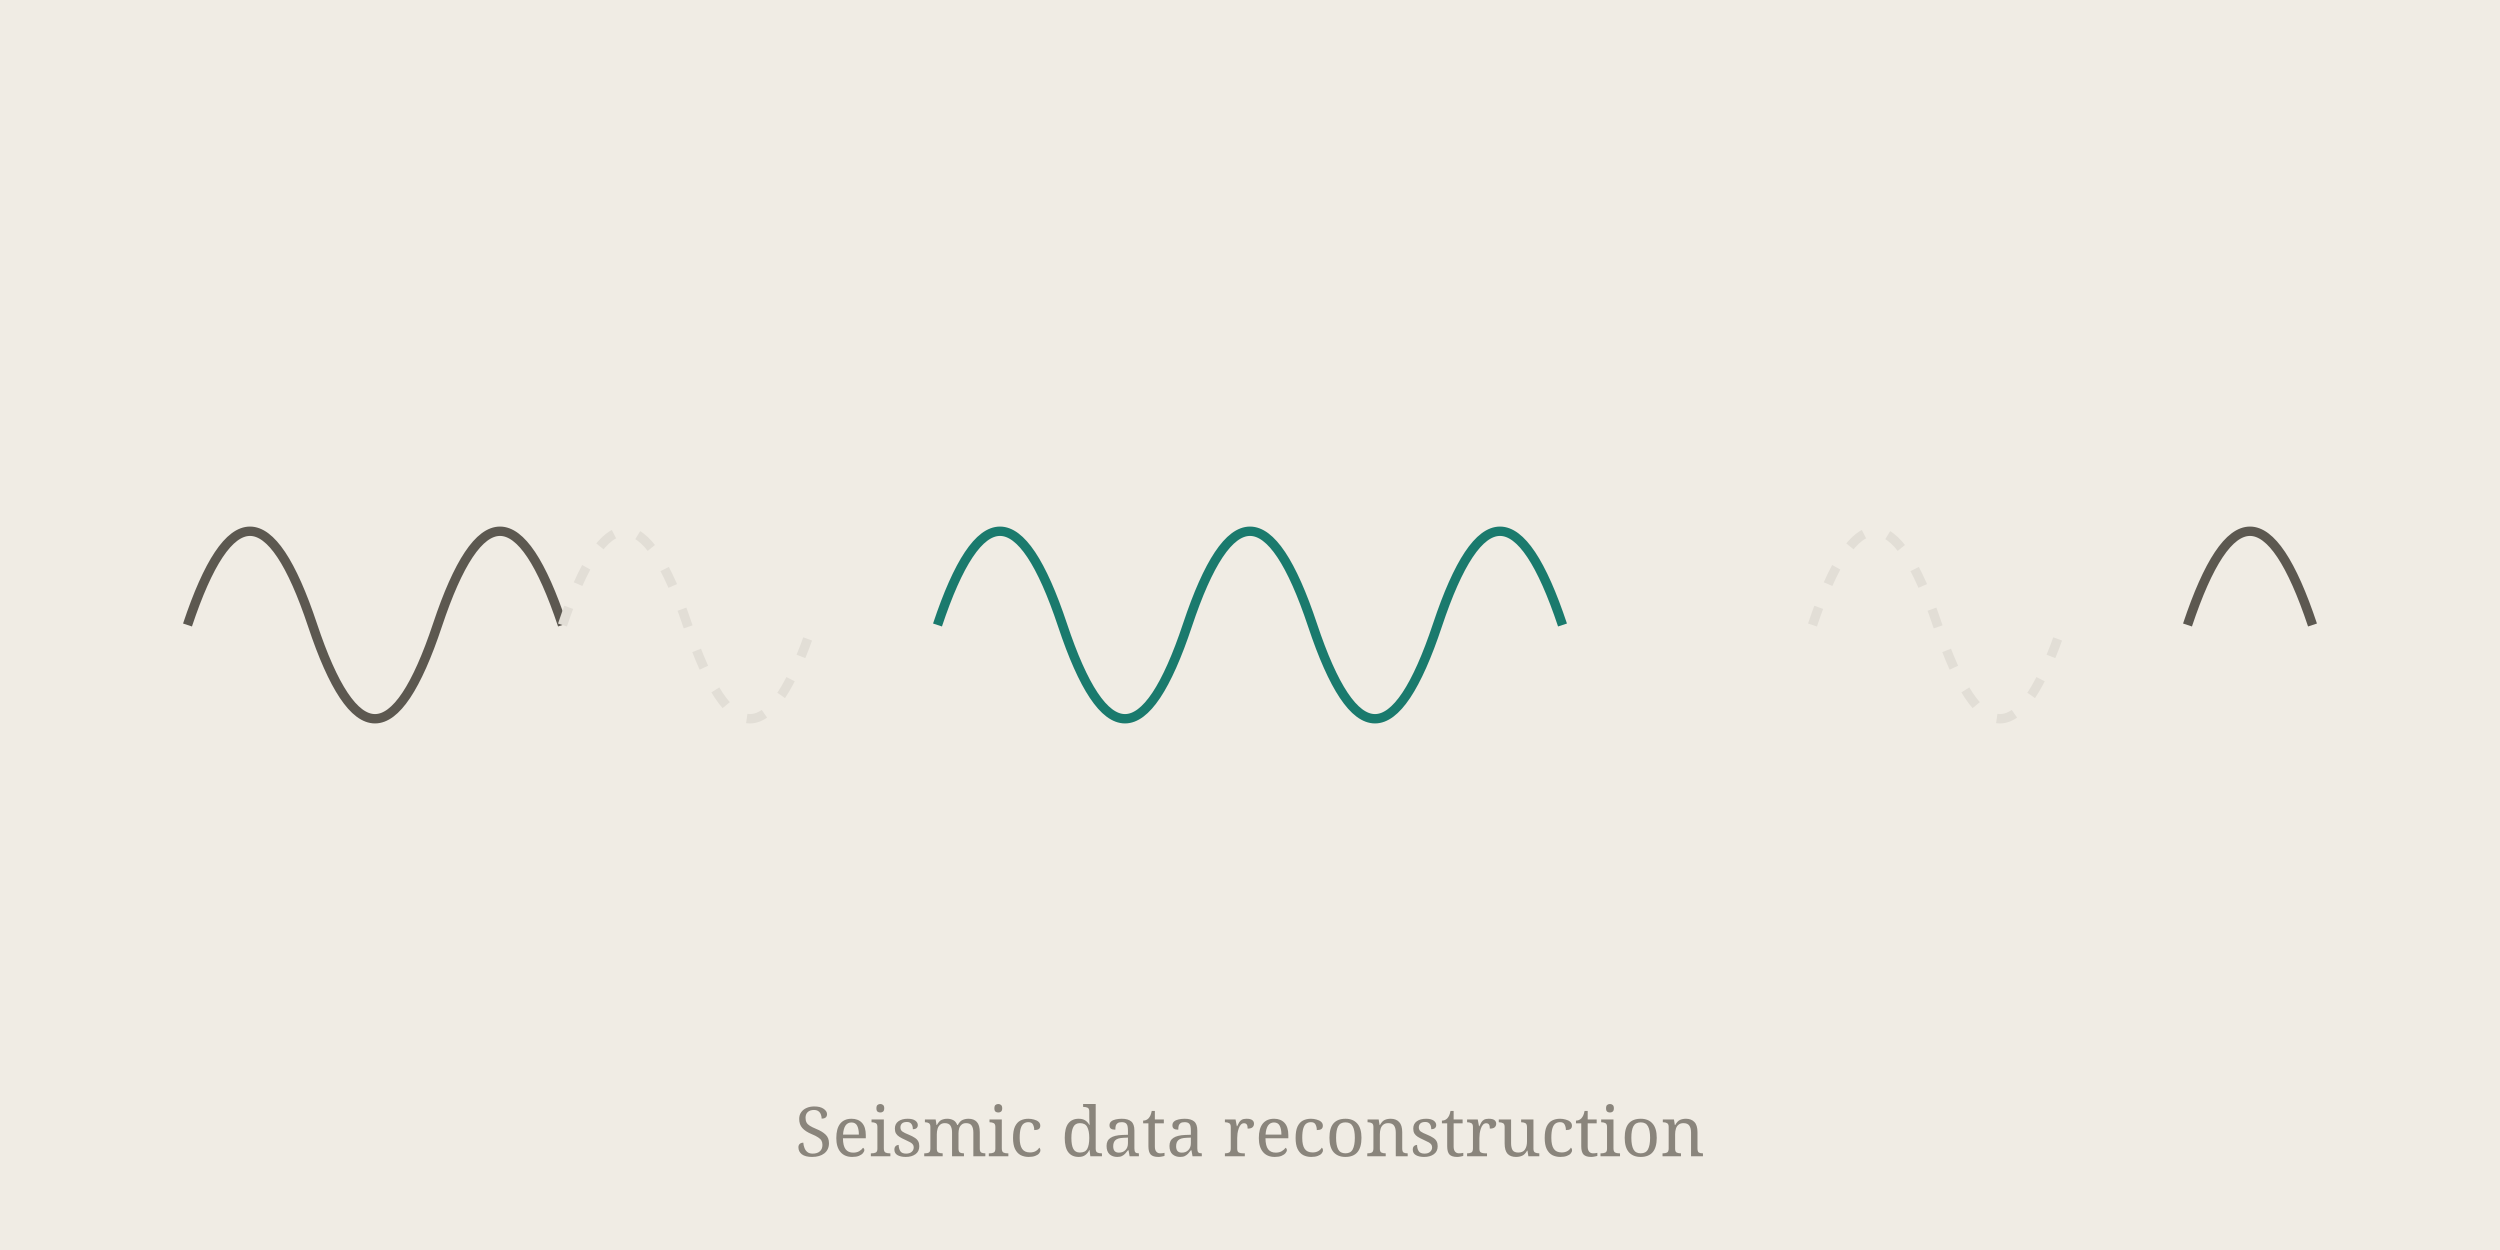
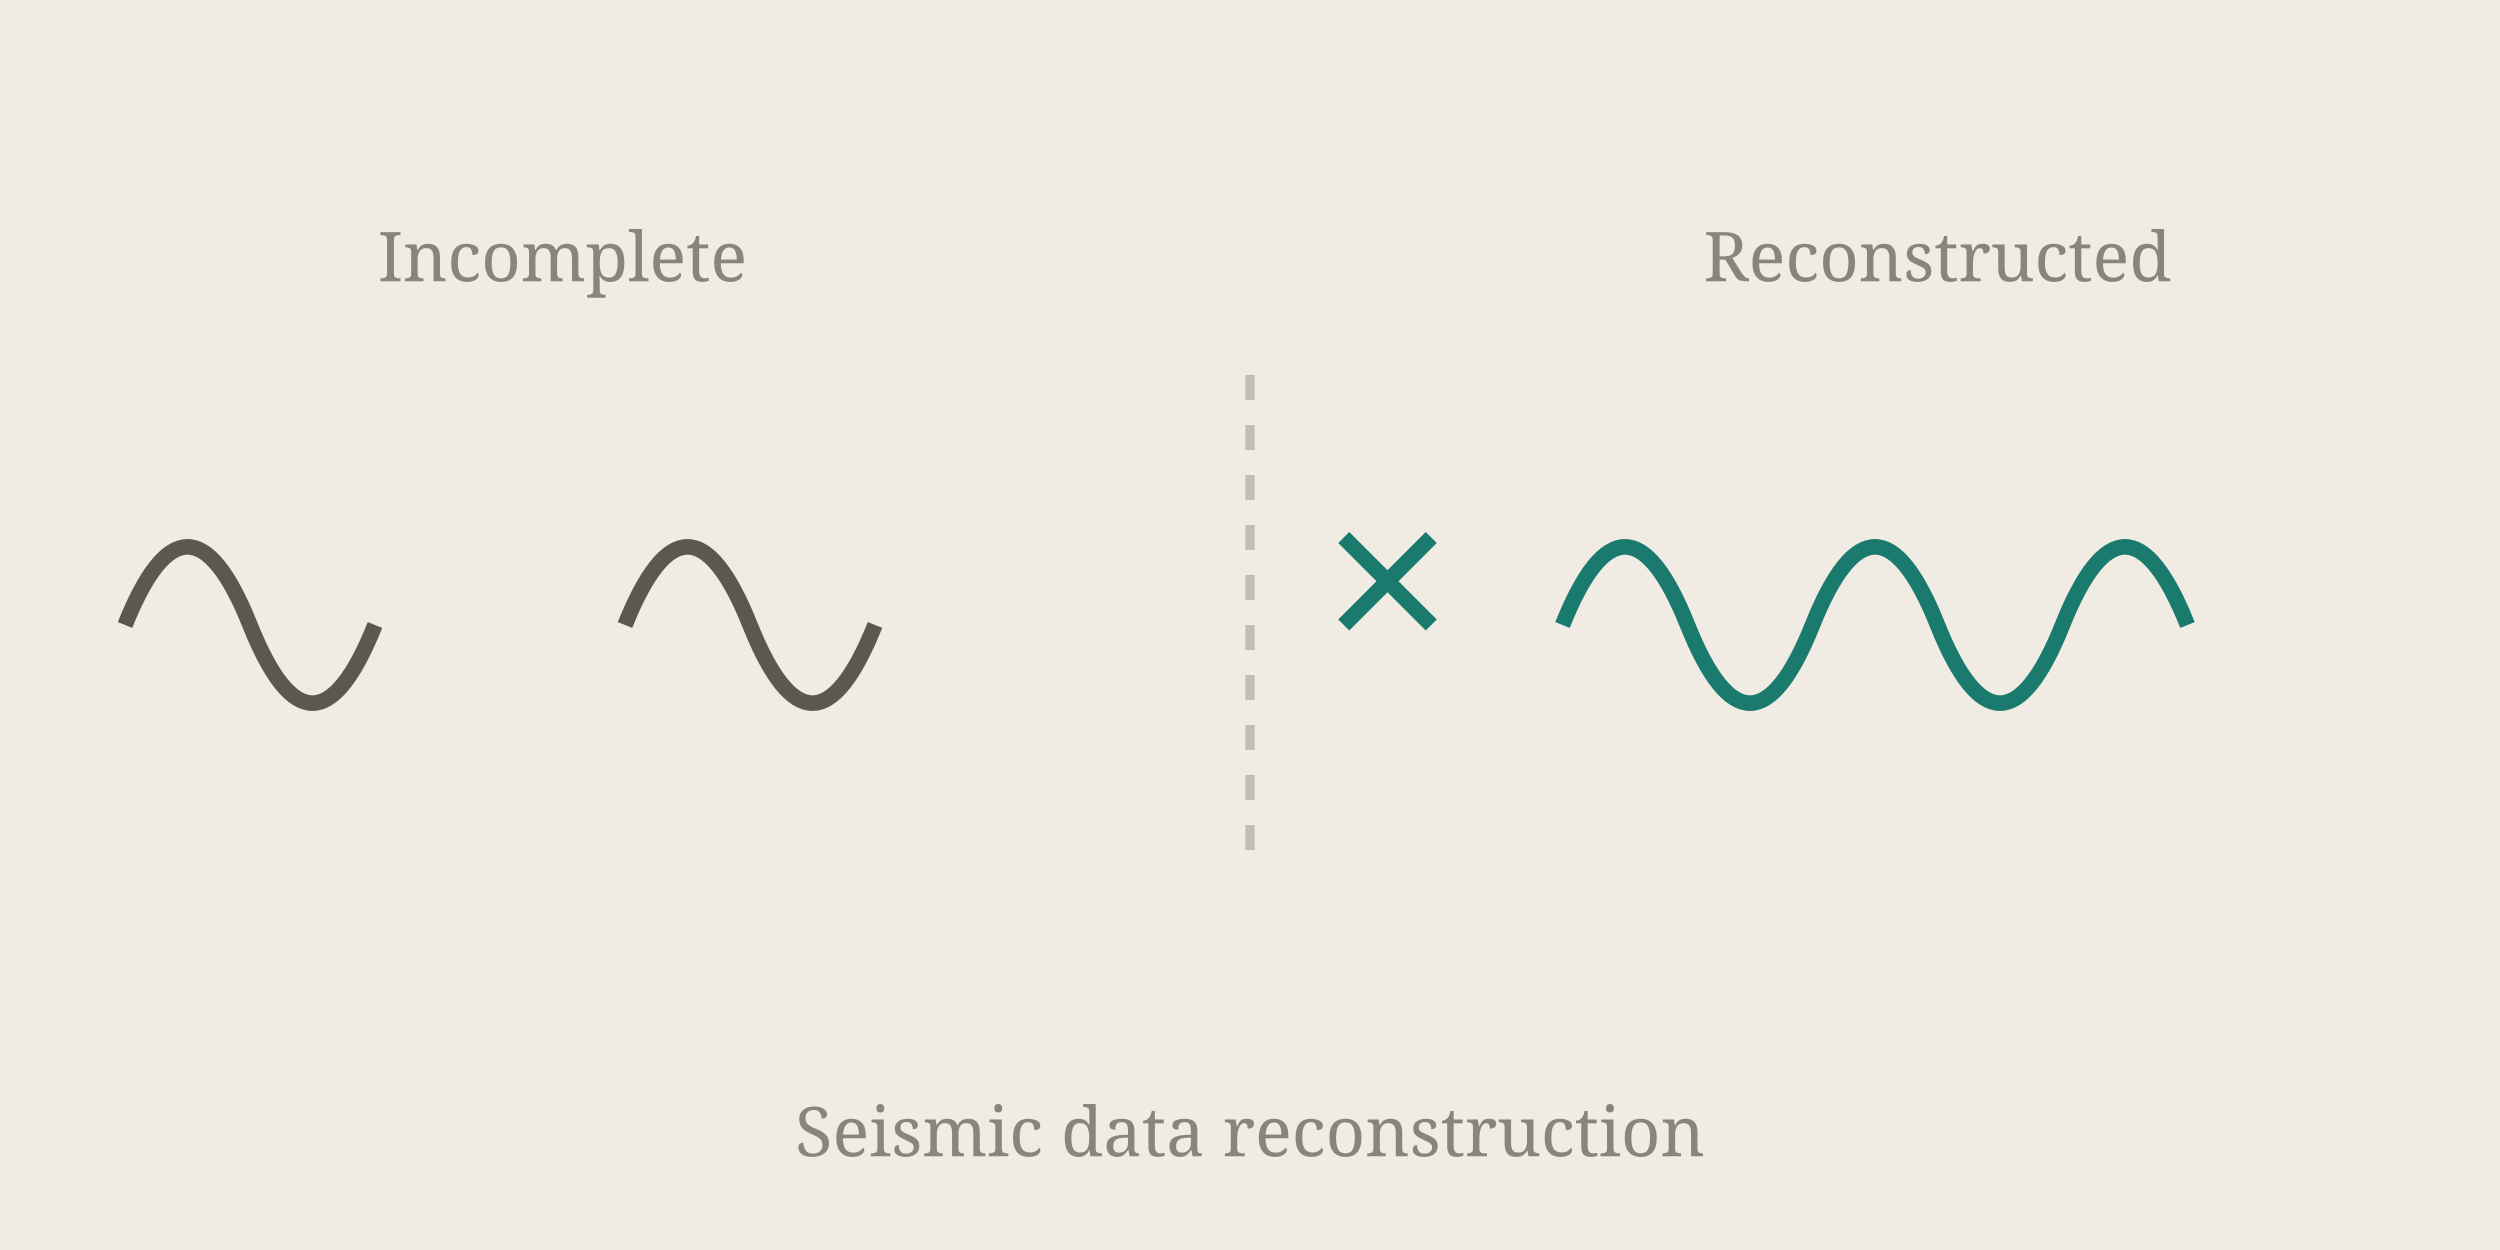
<svg xmlns="http://www.w3.org/2000/svg" viewBox="0 0 400 200">
  <rect width="400" height="200" fill="#f0ece4" />
-   <g stroke="#5c5850" stroke-width="1.5" fill="none">
-     <path d="M30,100 q10,-30 20,0 t20,0 t20,0" />
-   </g>
-   <g stroke="#e2ded6" stroke-width="1.5" fill="none" stroke-dasharray="3,4">
-     <path d="M90,100 q10,-30 20,0 t20,0" />
-   </g>
-   <g stroke="#1a7a6d" stroke-width="1.5" fill="none">
-     <path d="M150,100 q10,-30 20,0 t20,0 t20,0 t20,0 t20,0" />
-   </g>
-   <g stroke="#e2ded6" stroke-width="1.5" fill="none" stroke-dasharray="3,4">
-     <path d="M290,100 q10,-30 20,0 t20,0" />
-   </g>
-   <g stroke="#5c5850" stroke-width="1.5" fill="none">
-     <path d="M350,100 q10,-30 20,0" />
-   </g>
+   <text x="90" y="45" font-family="Georgia,serif" font-size="11" fill="#8a857c" text-anchor="middle">Incomplete</text>
+   <path d="M20,100 q10,-25 20,0 t20,0 M100,100 q10,-25 20,0 t20,0" stroke="#5c5850" stroke-width="2.5" fill="none" />
+   <line x1="200" y1="60" x2="200" y2="140" stroke="#c4beb0" stroke-width="1.5" stroke-dasharray="4,4" />
+   <path d="M215,100 l14,-14 M215,86 l14,14" stroke="#1a7a6d" stroke-width="2.5" />
+   <text x="310" y="45" font-family="Georgia,serif" font-size="11" fill="#8a857c" text-anchor="middle">Reconstructed</text>
+   <path d="M250,100 q10,-25 20,0 t20,0 t20,0 t20,0 t20,0" stroke="#1a7a6d" stroke-width="2.5" fill="none" />
  <text x="200" y="185" font-family="Georgia,serif" font-size="11" fill="#8a857c" text-anchor="middle">Seismic data reconstruction</text>
</svg>
